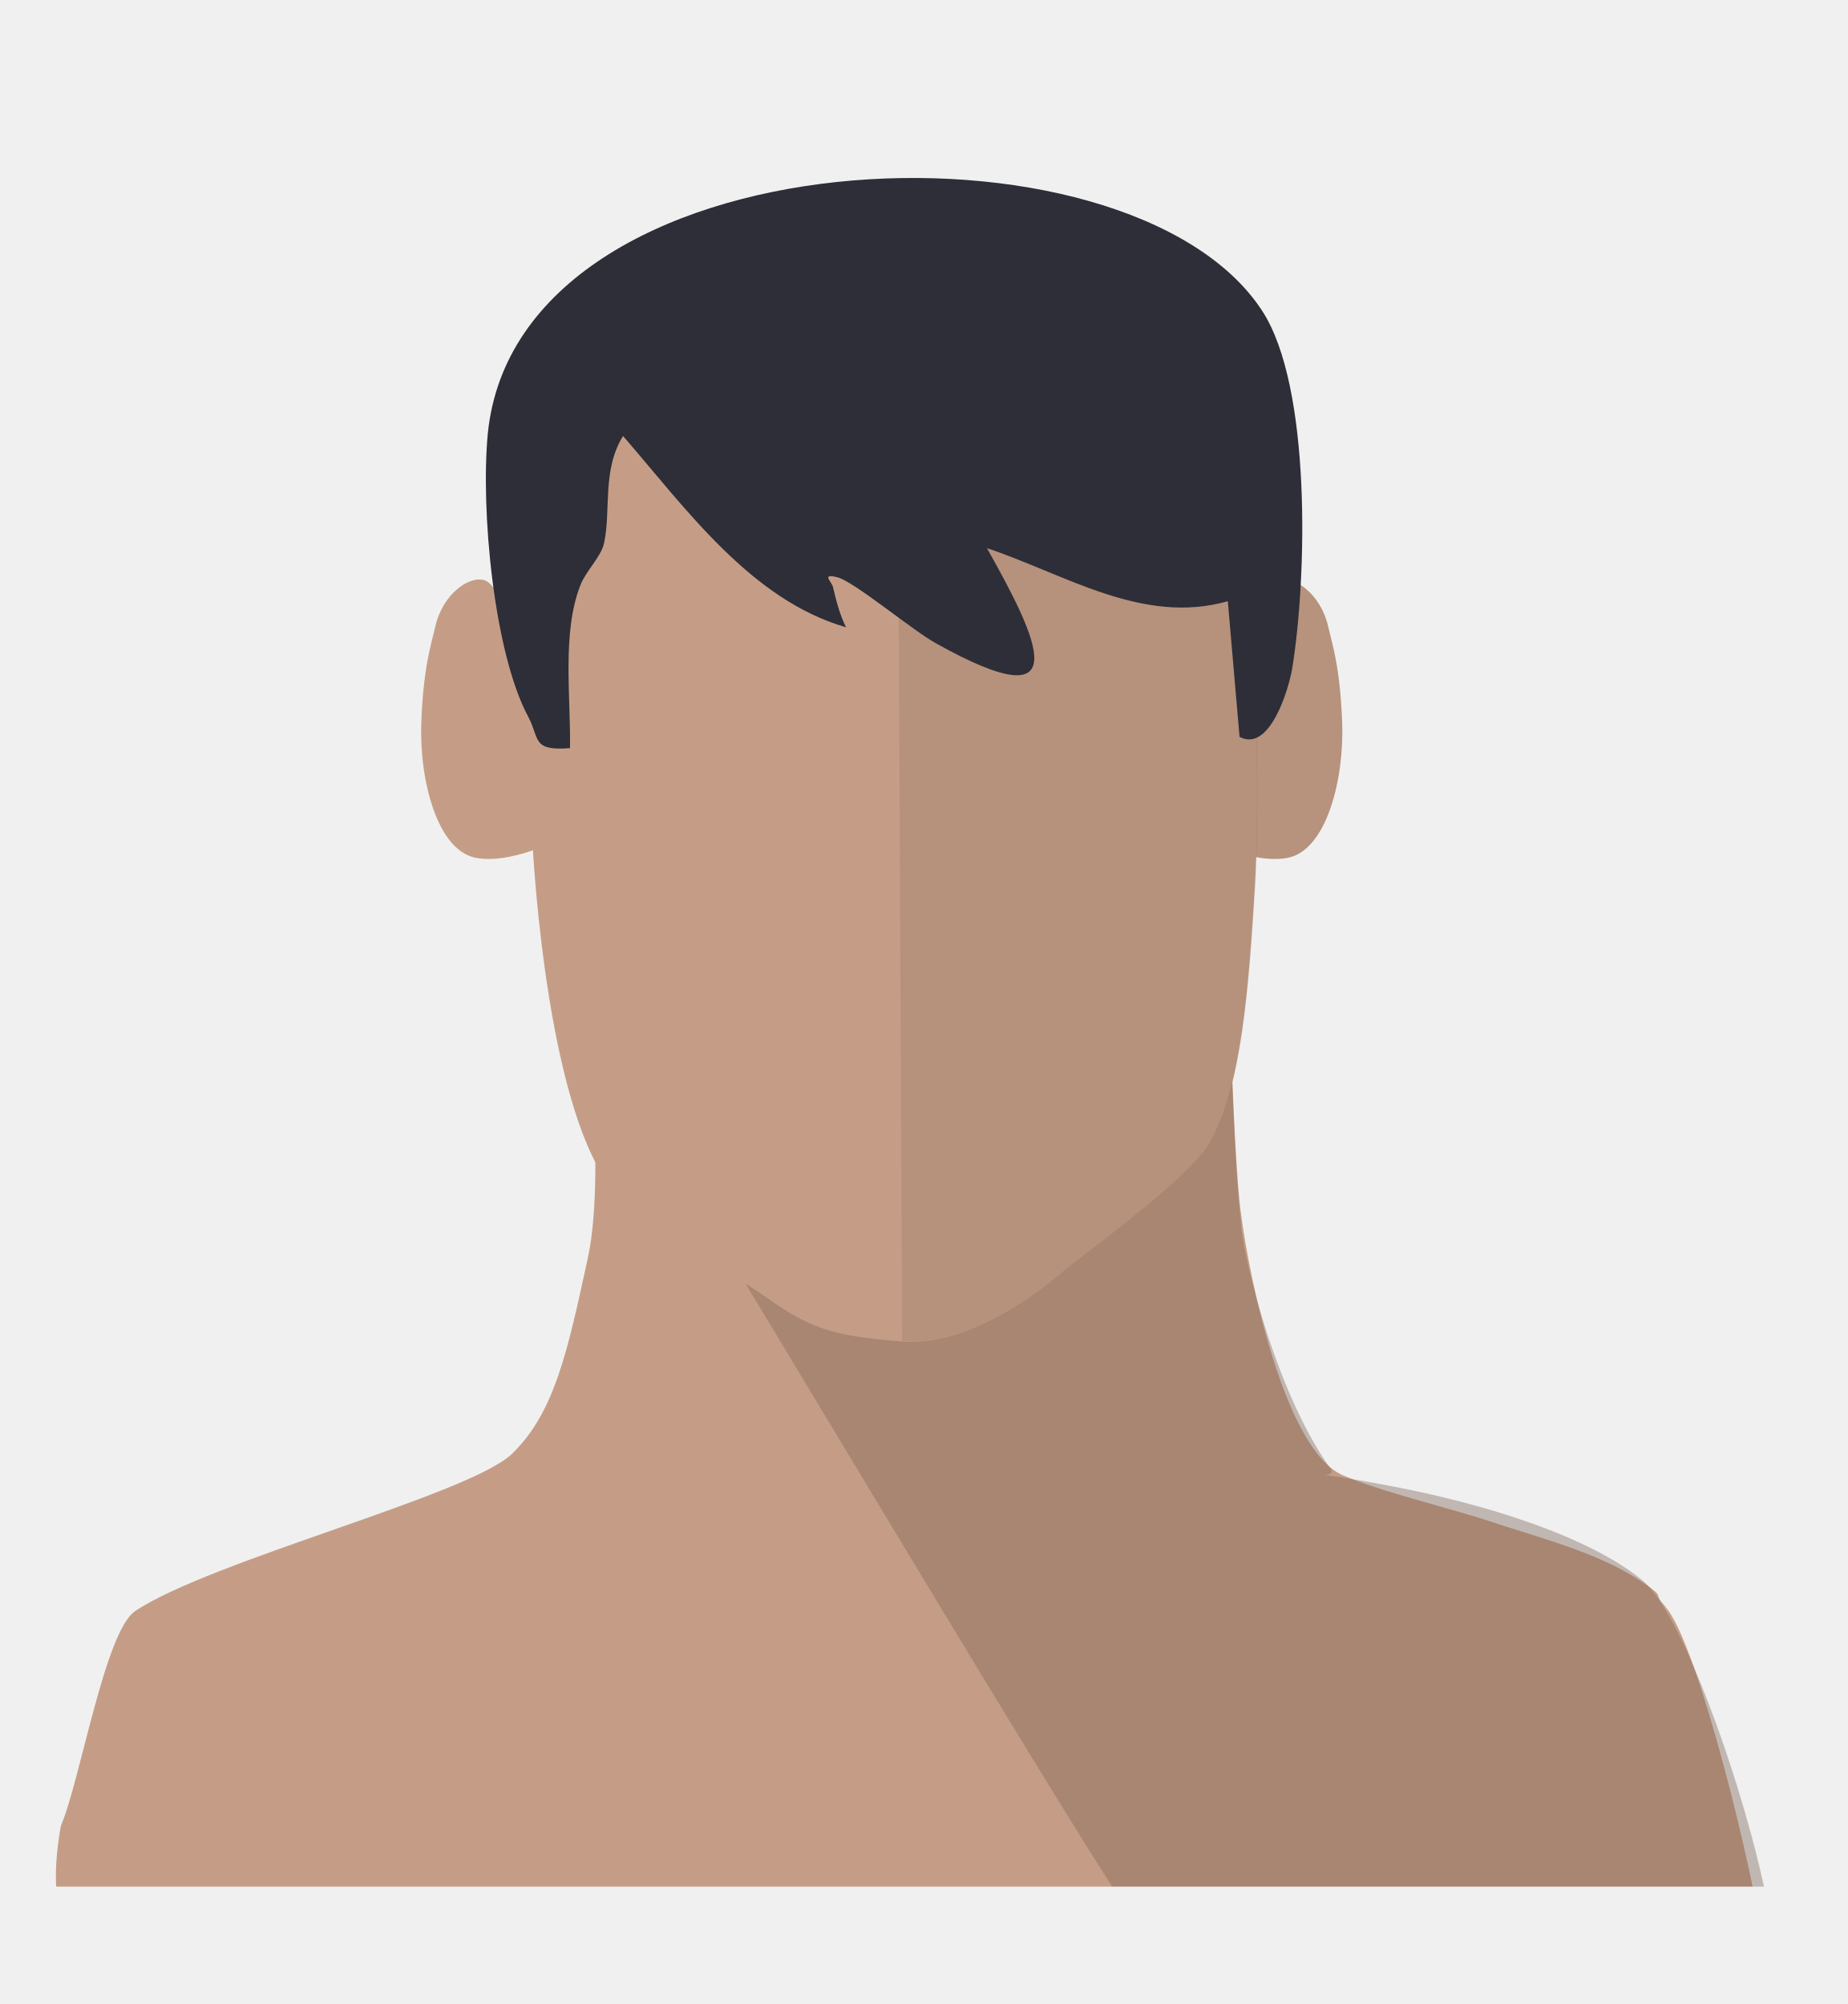
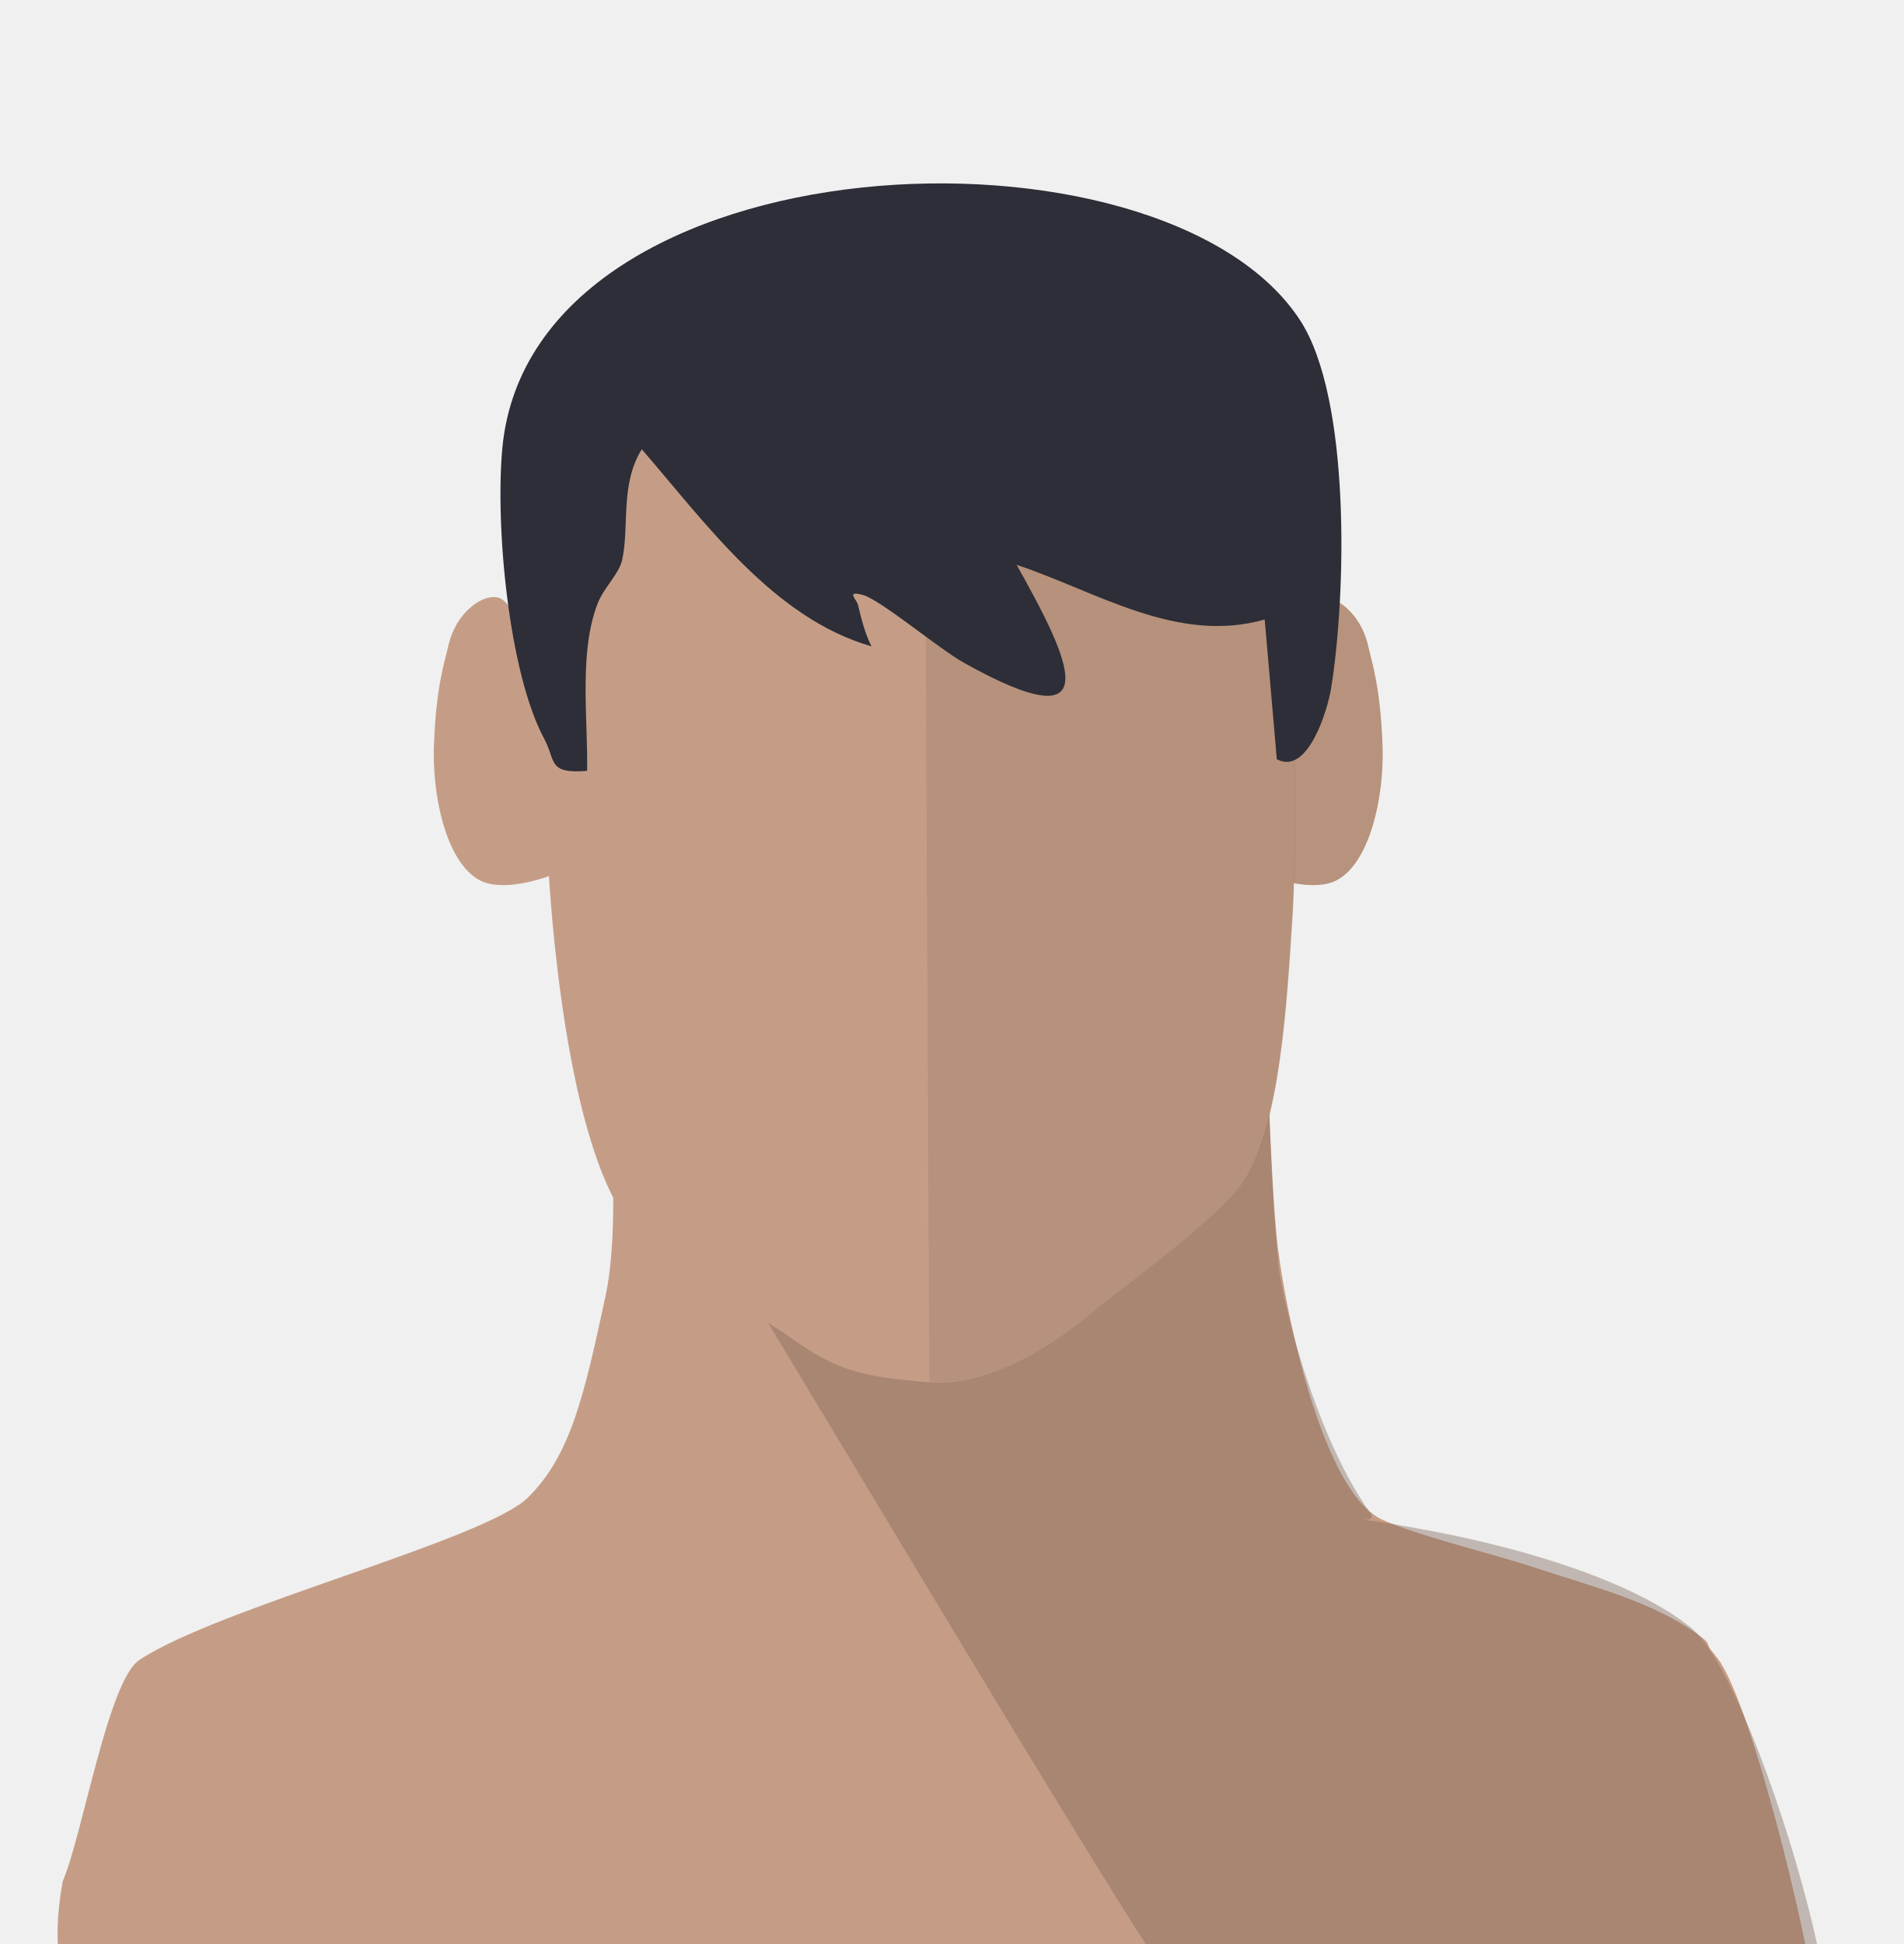
- <svg xmlns="http://www.w3.org/2000/svg" viewBox="0 0 425 461" width="100%" height="100%">
+ <svg xmlns="http://www.w3.org/2000/svg" viewBox="0 0 425 434" width="100%" height="100%">
  <defs>
    <filter id="tint-1-c59d86" color-interpolation-filters="sRGB">
      <feColorMatrix type="matrix" values="                 0.773 0 0 0 0                 0 0.616 0 0 0                 0 0 0.525 0 0                 0 0 0 1 0               " />
    </filter>
    <filter id="tint-2-f6f6f6" color-interpolation-filters="sRGB">
      <feColorMatrix type="matrix" values="                 0.965 0 0 0 0                 0 0.965 0 0 0                 0 0 0.965 0 0                 0 0 0 1 0               " />
    </filter>
    <filter id="tint-3-2d2e37" color-interpolation-filters="sRGB">
      <feColorMatrix type="matrix" values="                 0.176 0 0 0 0                 0 0.18 0 0 0                 0 0 0.216 0 0                 0 0 0 1 0               " />
    </filter>
  </defs>
  <g style="filter: url('#tint-1-c59d86'); transform-origin: center top; z-index: 1;">
    <svg id="Layer_1" width="425" height="434" version="1.1" viewBox="0 0 425 434">
      <defs>
        <style> .l1_st0 { fill: #9f9f9f; opacity: .4; } .l1_st0, .l1_st1 { mix-blend-mode: multiply; } .l1_st0, .l1_st1, .l1_st2 { isolation: isolate; } .l1_st3 { fill: #fff; } .l1_st1 { fill: #9b9b9b; opacity: .2; } .l1_st4 { fill: #5f554a; } .l1_st5 { fill: #4e453c; } .l1_st6 { fill: #ededed; } </style>
      </defs>
      <g class="l1_st2">
        <g id="a">
          <g>
            <path class="l1_st6" d="M285.8,147.4s4.8-12.7,8.3-13.9c3.5-1.2,9.7,3.1,11.4,10.7.9,4,2.7,9,3.2,22s-3.6,29.8-12.9,31.2c-9.3,1.5-22.4-6.1-22.4-6.1l12.4-43.9h0Z" />
            <path class="l1_st3" d="M383,369.5c-2.8-3-.3-2-3.6-4.4-10.3-7.6-24-10.9-36.3-15-8.9-3-25.8-7-34.4-10.8-13-5.9-21.2-44-23.3-60.3-2.1-16.3-3.2-71.4-3.2-71.4l-148.4,16.3s6,44.3,1.4,65.5c-4.6,21.2-7.6,35.5-17.4,45s-69.1,24.5-86.7,36.2c-7,4.7-12.7,39.3-17.1,49.4-8,45,27.6,34.4,55,37,15.9.2,46.3,3.8,65,4l182-15c31.2,0,65,16.4,89-1-1-10.8-14.4-67.5-22.1-75.5h0Z" />
            <path class="l1_st0" d="M285.4,281c-1.4-11.1-2.3-39.6-2.8-57.8-25.6-19.2-132.6,6-147.7,9.6,0,.8.2,1.7.3,2.6v.9h0c15.7,22.9,126,210.7,129.8,210.7,55.1,0,89.2,37.3,134,2,24.2,36.2-5.1-72.5-21.4-85.6-12.1-9.8-35.3-17.4-59-21.8s-10.2-.5-12.6-3.8c-13-18-20.7-51.3-20.6-56.9h0Z" />
            <path class="l1_st3" d="M122.1,104.4c-3.3,27.1.3,88.2.3,88.2,0,0,2.5,55.9,16.3,77.9,6.3,10,30.4,22.8,37.8,28.1,9.8,7,15.2,8.8,31.1,10,15.9,1.2,32.9-12.6,37.1-16.3,4.2-3.6,28.8-21.1,33.6-29.5,7.3-12.8,8.9-36.1,10.3-58.7,1-16,1.5-74.6-8-110-3.9-14.4-10.2-23.2-17.3-27.2-26-14.5-81.2-17.6-117.5.4-21.8,10.8-22.8,27.6-23.9,37h.2Z" />
            <path class="l1_st1" d="M263.5,67c-13.5-7.5-34.8-11.9-57.2-12l1.2,253.5h.2c15.9,1.2,32.9-12.6,37.1-16.3,4.2-3.6,28.8-21.1,33.6-29.5,7.3-12.8,8.9-36.1,10.3-58.7,1-16,1.5-74.6-8-110-3.9-14.4-10.2-23.2-17.3-27.2h0v.2Z" />
            <path class="l1_st3" d="M119.8,147.4s-4.8-12.7-8.3-13.9c-3.5-1.2-9.7,3.1-11.4,10.7-.9,4-2.7,9-3.2,22s3.6,29.8,12.9,31.2c9.3,1.5,22.4-6.1,22.4-6.1l-12.4-43.9h0Z" />
          </g>
        </g>
      </g>
      <path class="l1_st4" d="M-299.6-78.3c9.9,1,14.7-9.8,23.9-13.1,11-3.9,26.6,5.1,37.4,9.4,9.5,3.8,19.2,7.6,27,13.6,20,15.2,23.6,40.1,25.8,62.7.6,5.9.5,13-5.6,16.1-10.4-7.2-17.6-17.2-25.9-26.1s-18.8-17.4-32.1-19.6c-11.7-2-23.8,1.2-34.8,5s-22.1,9.2-34,9c-13.8-.1-25.2-3.2-30.3-12.3-4.4-7.9-1.6-17.1,1.2-25.5,2.1-6.1,4.3-12.5,9-17.5,4.7-5,14-7.4,21.4-5.8,6.9,1.5,9.9,3.4,16.9,4.1h0Z" />
      <path class="l1_st4" d="M-414.4,31.7c-6.2-8-3.2-18.8,1.9-27.3,5.2-8.5,12.4-16.4,14.8-25.7,1.6-6.3,5.8-19.9,11.7-24,18.8-13.1,33.3-.5,38.6-4.8,7.5,10,3.9,23.1-2.2,33.7-6.1,10.6-14.6,20.5-17,32.1-2.3,11.5,1.8,23.1,4.8,34.5s-1,23-7.8,33.1c3.3-3.3-6-15.2-15.5-16.7-5.1-.8-10-1.9-12.2-5.9-2.1-3.7-1.6-8.6-2.8-12.6-2.4-7.6-9.2-9.7-14.3-16.3h0Z" />
      <path class="l1_st5" d="M-181.4,44.9c1.7-7.6,6.2-9.9,11.4-16.3,7.5-9.3,7-21.9,2-32.2-5-10.4-6.4-18.2-24.7-29.9-22-14.1-24.7-22.6-43.3-27.7-18.5-5.1-38.6,2.9-49,16.1-6.7,8.5-10.5,19.7-23.6,22,17.8,16.7,30.5,9.1,45.1,3.2,7.5-3.1,16.1-7,24.4-6.8,10.7.2,18.8,8,21.4,16.7,9.2,31.1-11.4,64,6.8,92.1,4.7-5.1,7.2-8.6,12.7-11.4,6.1-3.2,10.8-3.2,13.6-8.1,3.4-6.1,1.7-10.8,3.3-17.6h0Z" />
    </svg>
  </g>
  <g style="filter: url('#tint-3-2d2e37'); transform-origin: center top; z-index: 3;">
    <svg id="Layer_1" width="425" height="434" version="1.1" viewBox="0 0 425 434">
      <defs>
        <style> .l3_st0 { fill: #fff; } </style>
      </defs>
      <path class="l3_st0" d="M285.1,169.5l-2.7-31.2c-19.6,5.6-37.6-6.3-55.4-12.2,11.8,21,21.1,40.2-11.7,21.9-5.6-3.1-18.8-14.2-22.7-15.2s-1.2,1.1-1,2.3c.7,3,1.6,6.5,3,9.2-21.9-6.3-36.9-27.4-51.3-44-4.9,7.9-2.7,17.2-4.4,24.8-.7,3-4.1,6.2-5.4,9.5-4.3,10.9-2.2,25.8-2.4,37.5-8.9.7-6.9-2.2-9.6-7.2-7.9-14.7-11-47.6-9.3-65.2,7-69.5,147.4-75.3,178.1-28.2,11.4,17.5,10.3,61.5,6.9,82.3-.8,4.8-5.2,19.4-12.1,15.7Z" />
    </svg>
  </g>
</svg>
